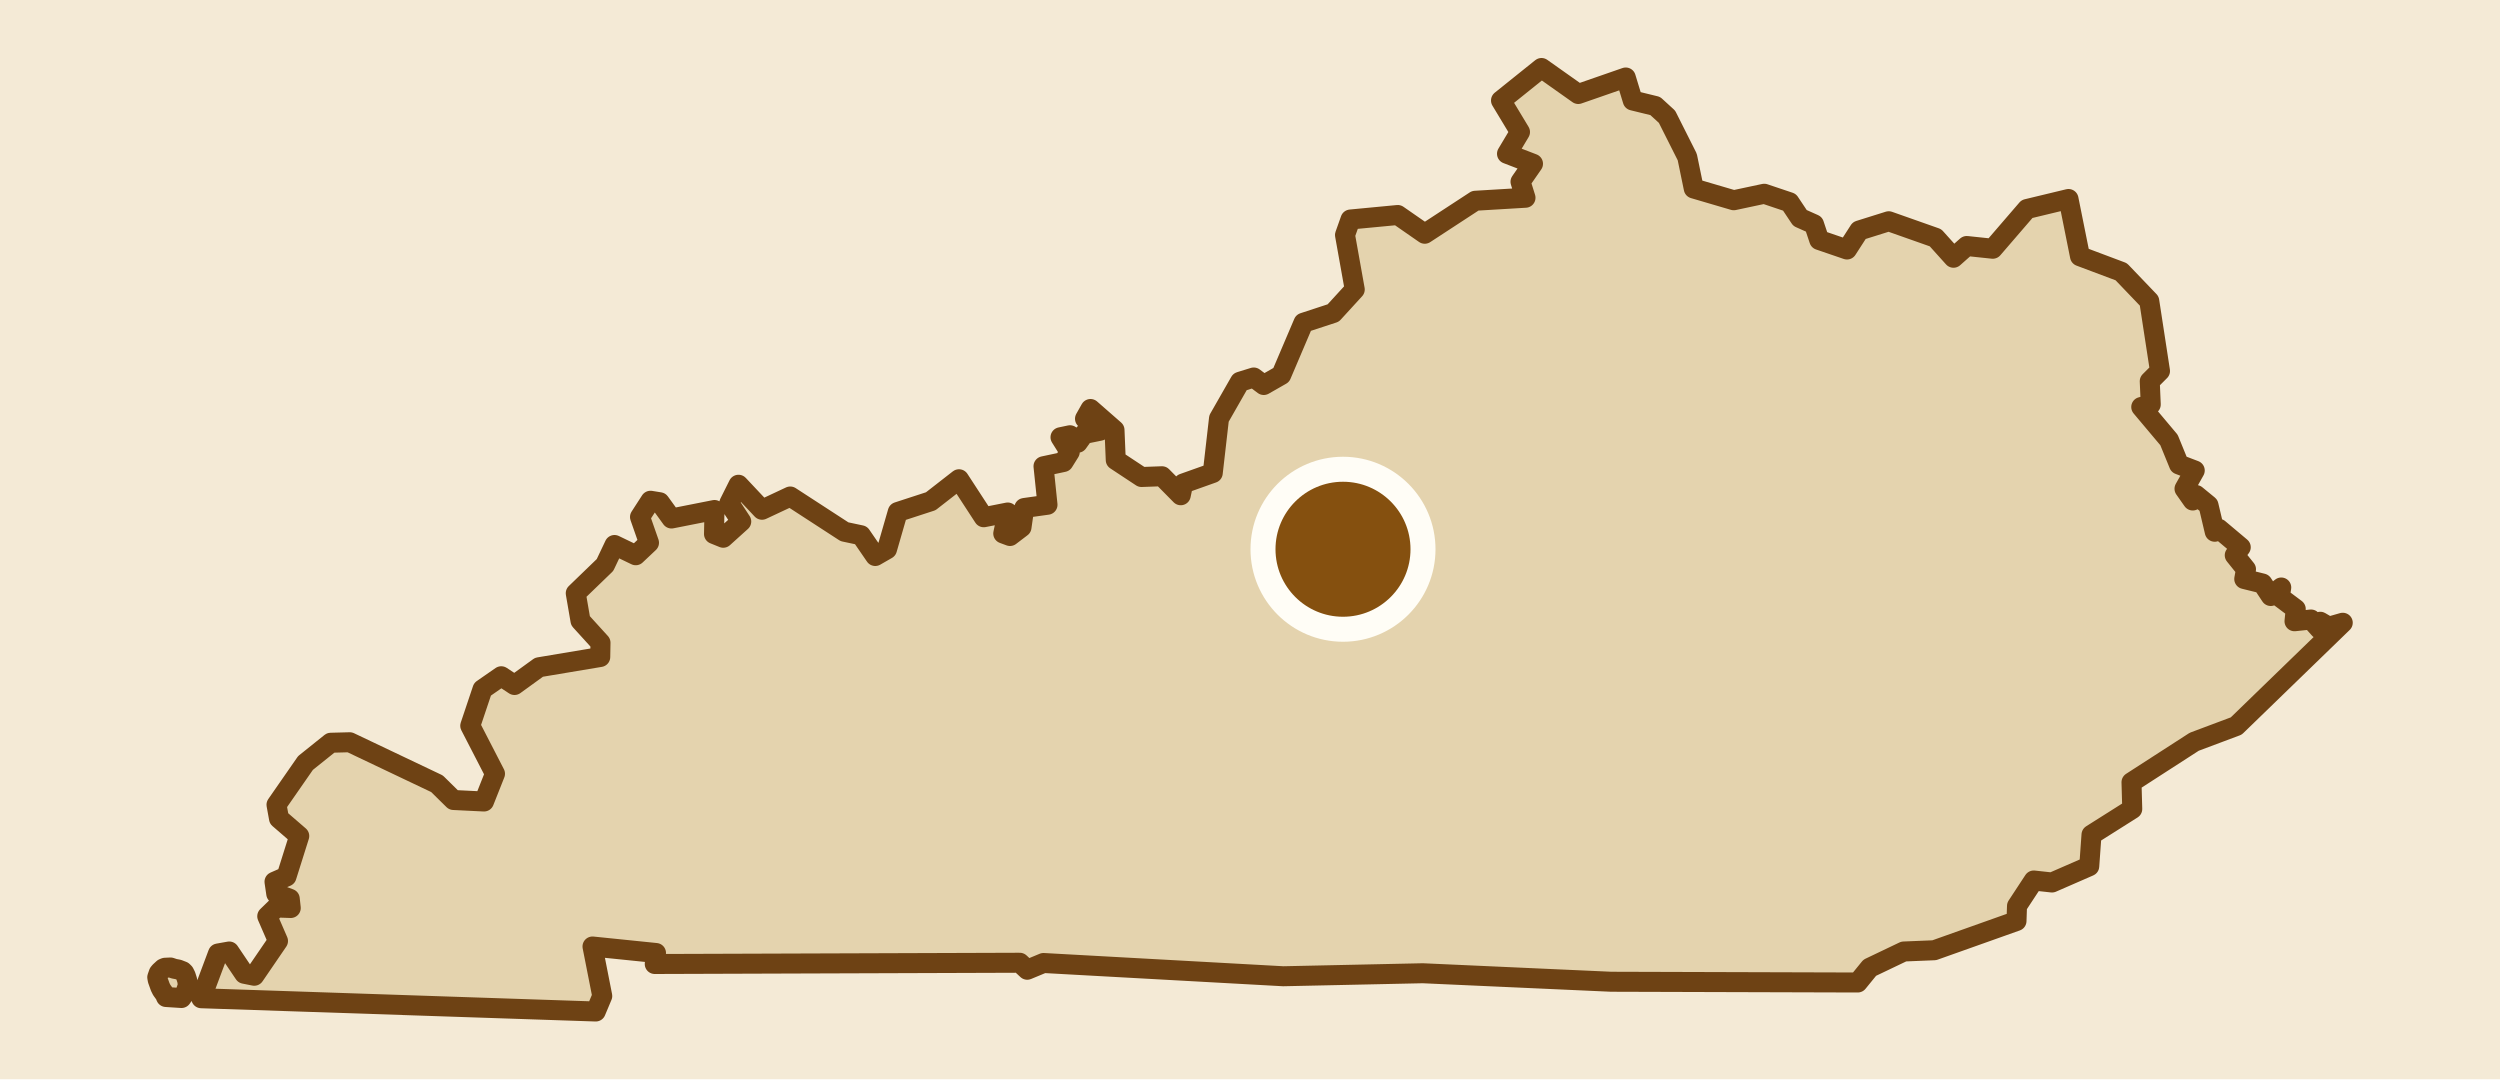
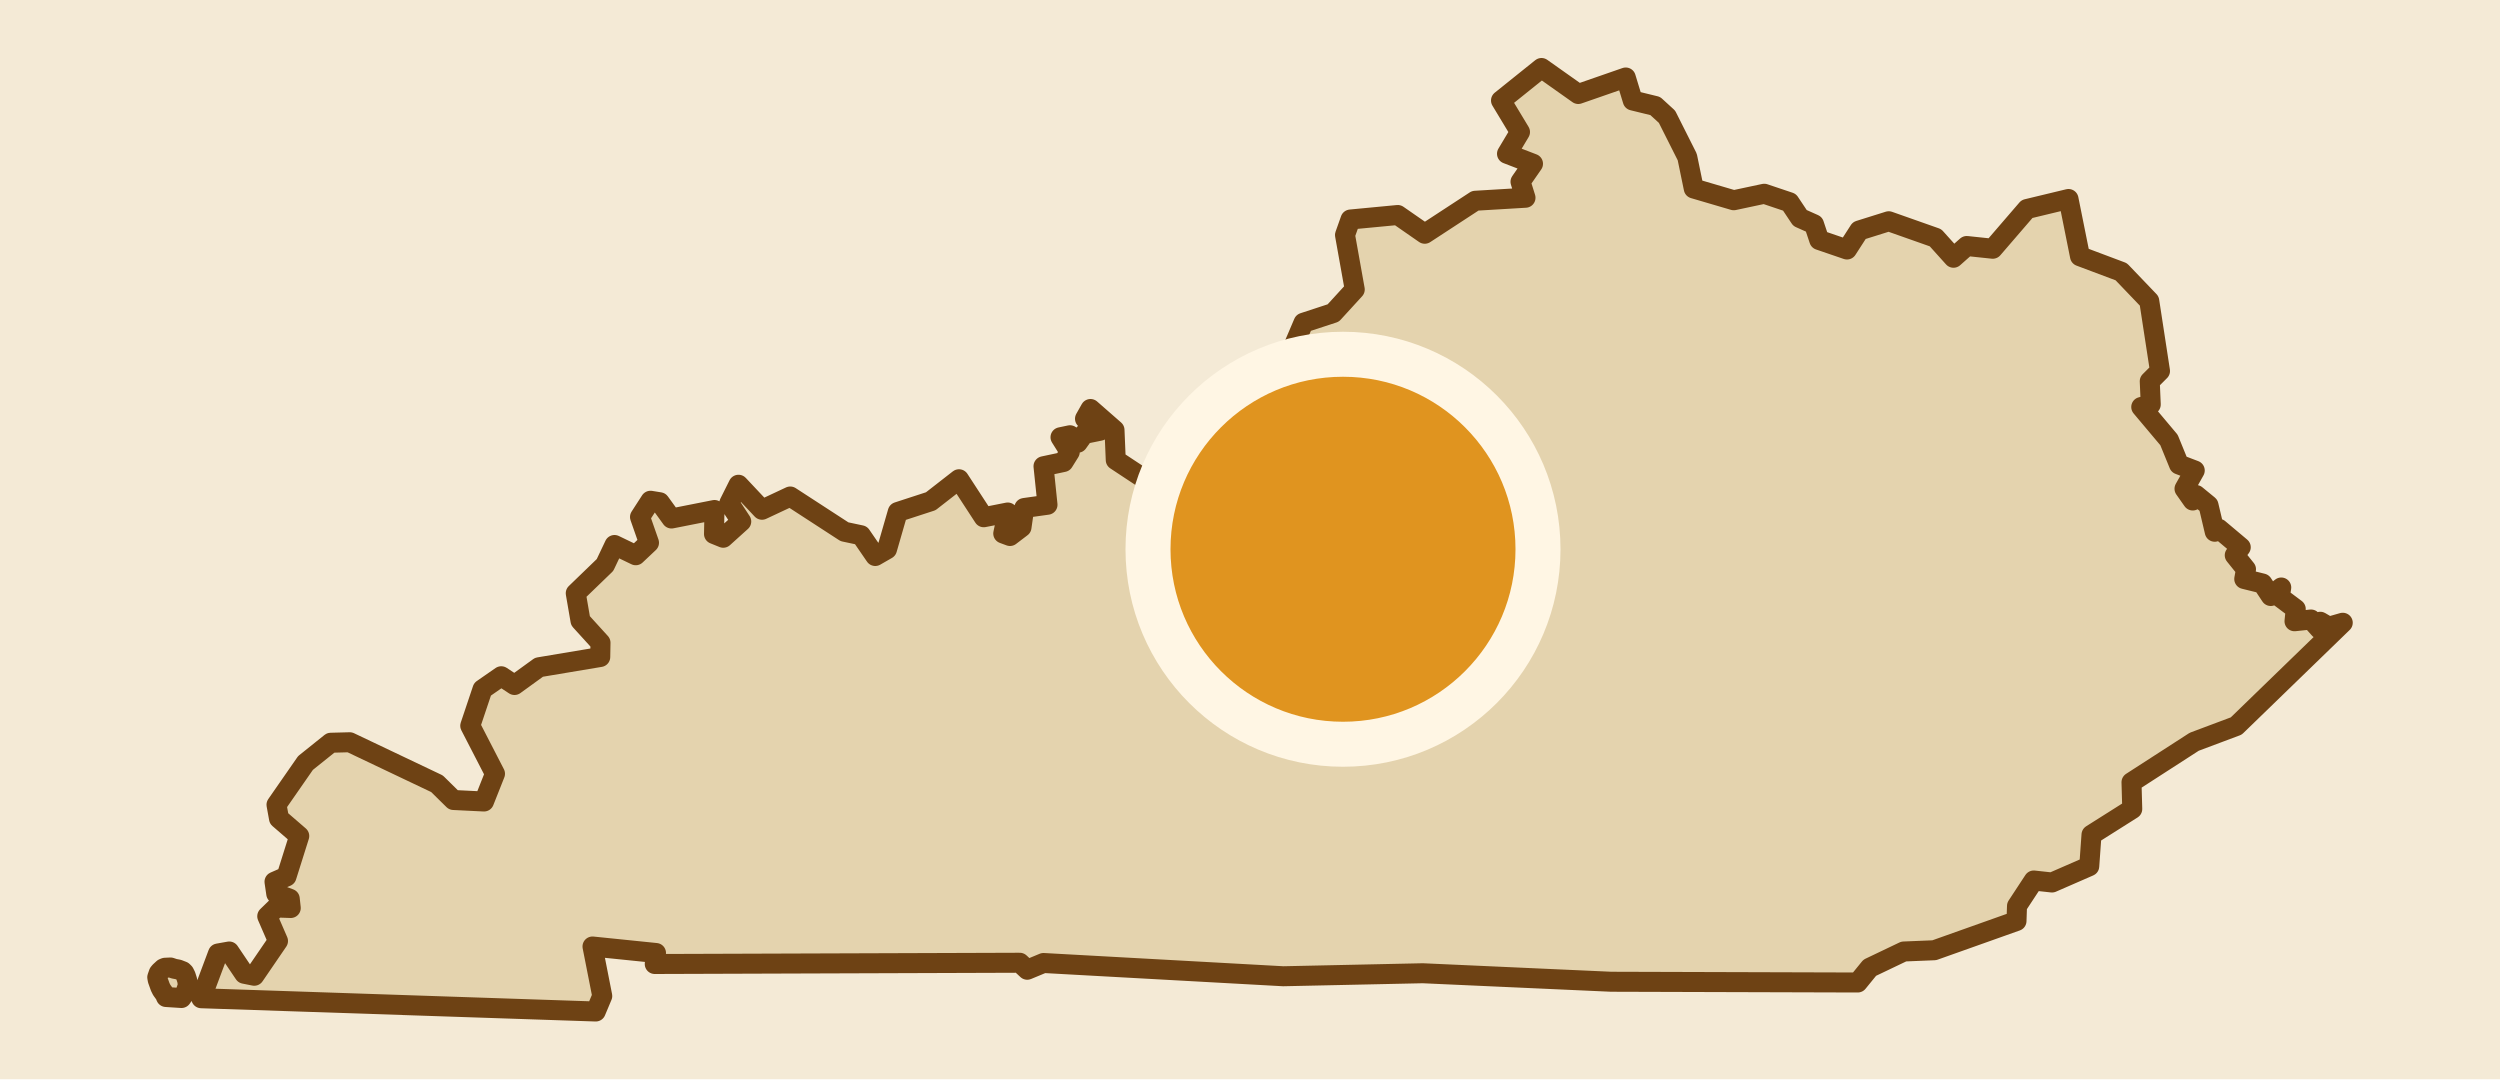
<svg xmlns="http://www.w3.org/2000/svg" viewBox="0 0 1000 431.7">
  <rect width="1000" height="431.7" fill="#f4ead6" />
  <path fill="#e4d3ae" stroke="#6e4214" stroke-width="8" stroke-linejoin="round" fill-rule="evenodd" d="M80.5 399.3L87.2 381.4L91.7 380.6L97.7 389.5L101.7 390.3L111.2 376.4L106.9 366.5L110.5 363.0L116.3 363.2L115.9 359.5L110.5 357.5L109.8 352.7L114.6 350.6L119.7 334.4L111.6 327.4L110.6 321.9L122.2 305.2L132.3 297.1L139.9 296.9L174.8 313.5L181.4 320.0L193.6 320.6L198.0 309.5L188.1 290.3L193.0 275.7L200.5 270.5L205.8 274.0L215.6 266.9L240.1 262.8L240.2 257.1L232.2 248.3L230.3 237.3L242.0 226.0L245.8 218.0L254.3 222.1L259.6 217.1L256.0 206.8L260.2 200.3L263.9 200.9L268.6 207.4L285.8 204.0L285.6 213.6L289.3 215.1L296.5 208.6L291.7 201.3L295.4 193.9L304.8 203.9L316.1 198.6L337.8 212.7L344.4 214.1L350.1 222.4L354.8 219.7L359.1 204.8L372.3 200.5L383.6 191.7L393.5 206.9L403.1 205.0L401.3 213.4L404.0 214.4L408.6 210.9L409.7 203.2L419.0 201.9L417.4 186.5L425.4 184.8L427.9 180.8L424.2 174.9L428.0 174.1L431.1 177.1L433.6 173.6L440.0 172.3L434.0 167.5L436.2 163.6L445.8 172.0L446.3 184.0L456.6 190.8L464.8 190.5L472.3 198.1L473.3 193.4L485.1 189.2L487.6 167.4L496.0 152.7L501.5 151.0L505.5 154.0L512.5 150.0L521.4 129.1L533.3 125.2L541.9 115.8L538.0 94.0L540.2 87.8L559.1 86.0L569.9 93.5L590.1 80.3L610.2 79.1L608.2 72.7L613.2 65.5L602.8 61.5L608.0 52.8L600.4 40.2L616.6 27.2L631.3 37.6L650.3 31.0L653.1 40.2L662.1 42.4L666.8 46.7L674.9 62.8L677.5 75.4L693.5 80.1L705.7 77.5L715.8 80.9L720.0 87.2L725.6 89.7L727.7 96.0L738.8 99.8L743.7 92.2L755.5 88.5L774.2 95.1L781.4 103.1L786.7 98.4L797.1 99.5L810.8 83.6L827.4 79.6L832.0 102.5L848.5 108.7L859.7 120.4L864.0 148.4L859.9 152.5L860.3 161.8L856.5 162.8L867.6 176.0L871.6 185.8L877.9 188.2L873.8 195.5L877.1 200.2L878.4 198.0L883.4 202.1L885.9 212.7L887.5 211.5L896.3 218.9L893.9 222.1L898.4 227.7L897.7 231.6L905.0 233.4L908.3 238.4L912.5 235.0L911.9 238.8L918.3 243.6L917.8 248.5L924.4 247.8L927.8 251.6L928.1 248.7L931.5 250.7L937.1 249.1L894.5 290.4L877.7 296.7L852.6 312.9L852.9 323.6L836.6 333.9L835.7 346.5L820.8 353.0L813.5 352.2L806.8 362.4L806.6 368.4L773.7 380.1L761.5 380.6L747.9 387.1L743.1 393.0L644.5 392.7L569.1 389.3L513.3 390.5L417.4 385.2L410.9 387.9L407.9 385.1L261.9 385.6L262.4 381.2L237.0 378.6L240.9 398.4L238.3 404.6L80.5 399.3ZM62.9 390.9L63.5 389.2L64.0 388.6L65.3 387.4L66.0 387.1L68.2 387.0L69.7 387.5L71.3 387.8L73.1 388.5L73.7 389.1L74.3 390.3L74.9 392.2L75.1 393.7L75.0 394.6L74.2 396.9L72.6 399.2L66.4 398.8L66.0 397.8L64.7 396.0L64.1 394.8L63.1 392.0L62.9 390.9Z" />
-   <circle cx="537.2" cy="219.7" r="32" fill="#85500f" stroke="#fffdf6" stroke-width="10" />
+   <circle cx="537.2" cy="219.7" r="78" fill="#e0941f" stroke="#fff6e4" stroke-width="18" />
</svg>
